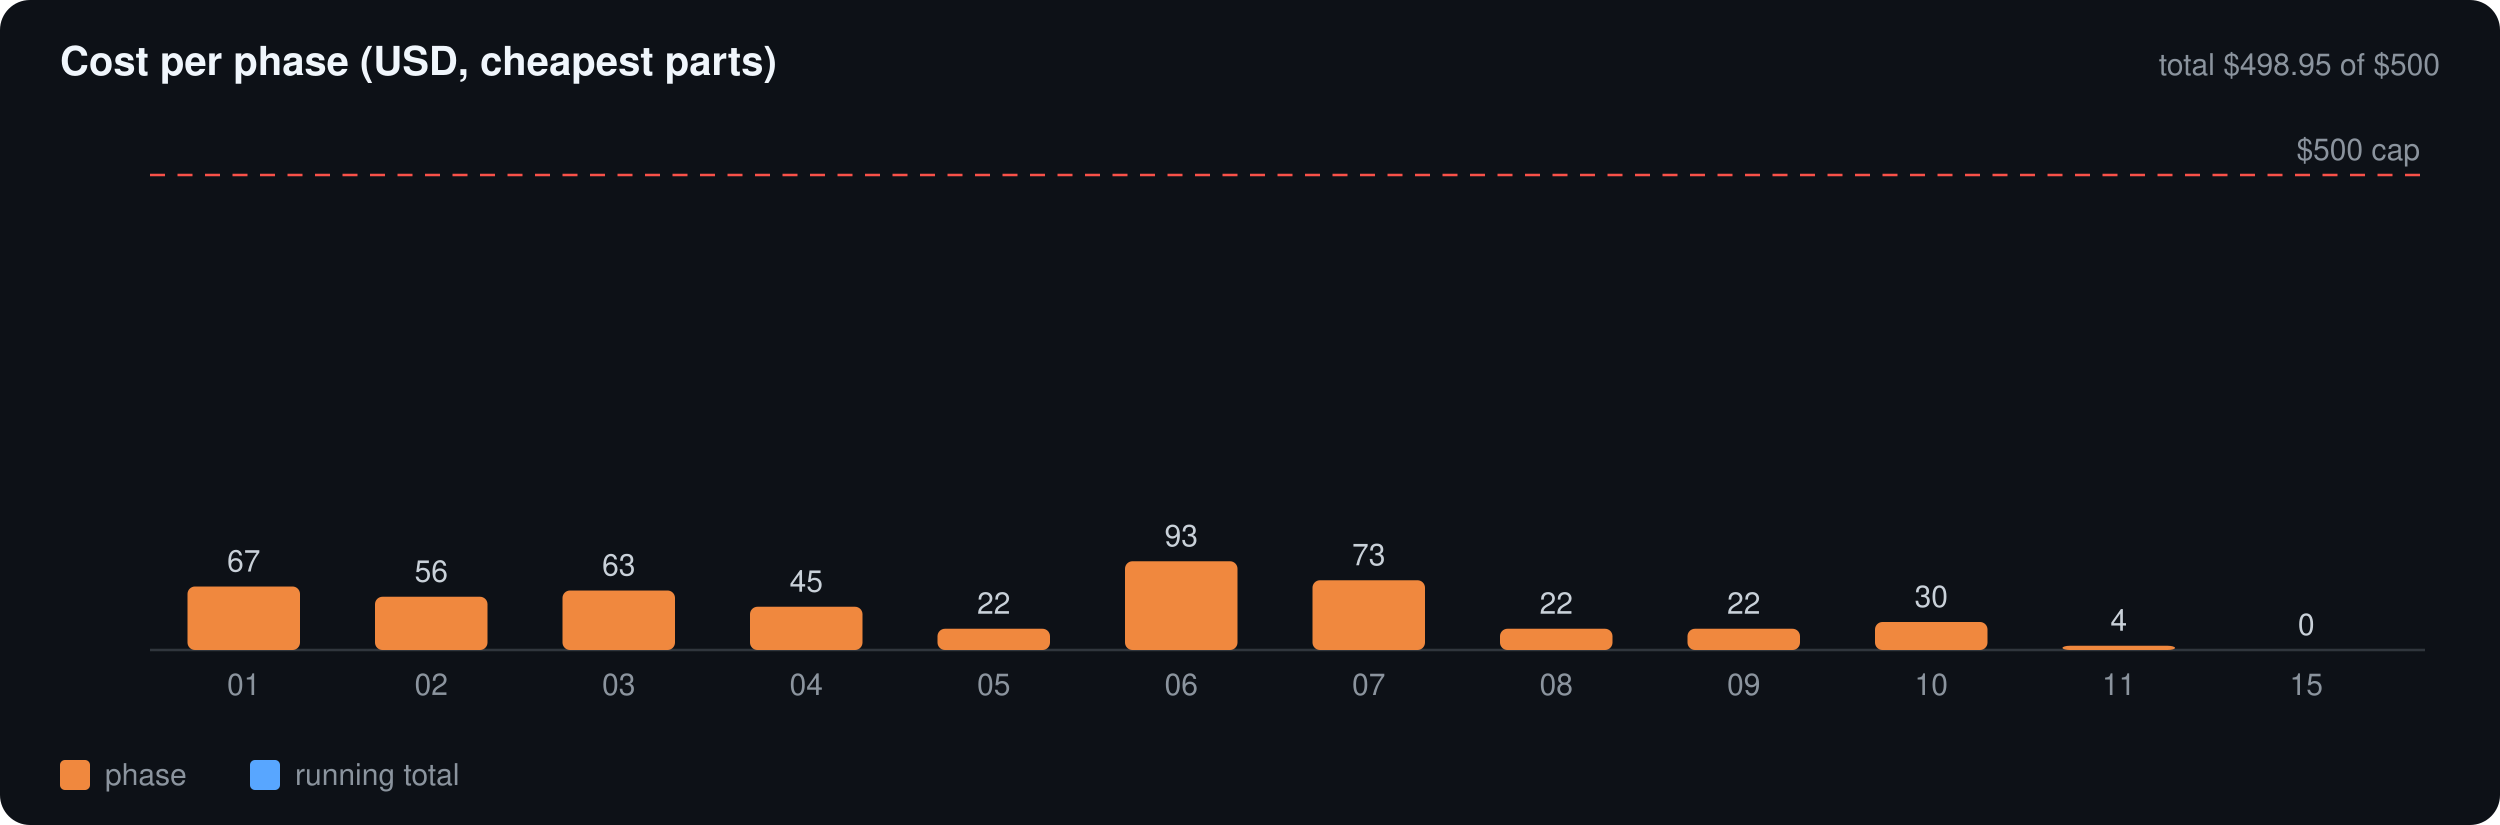
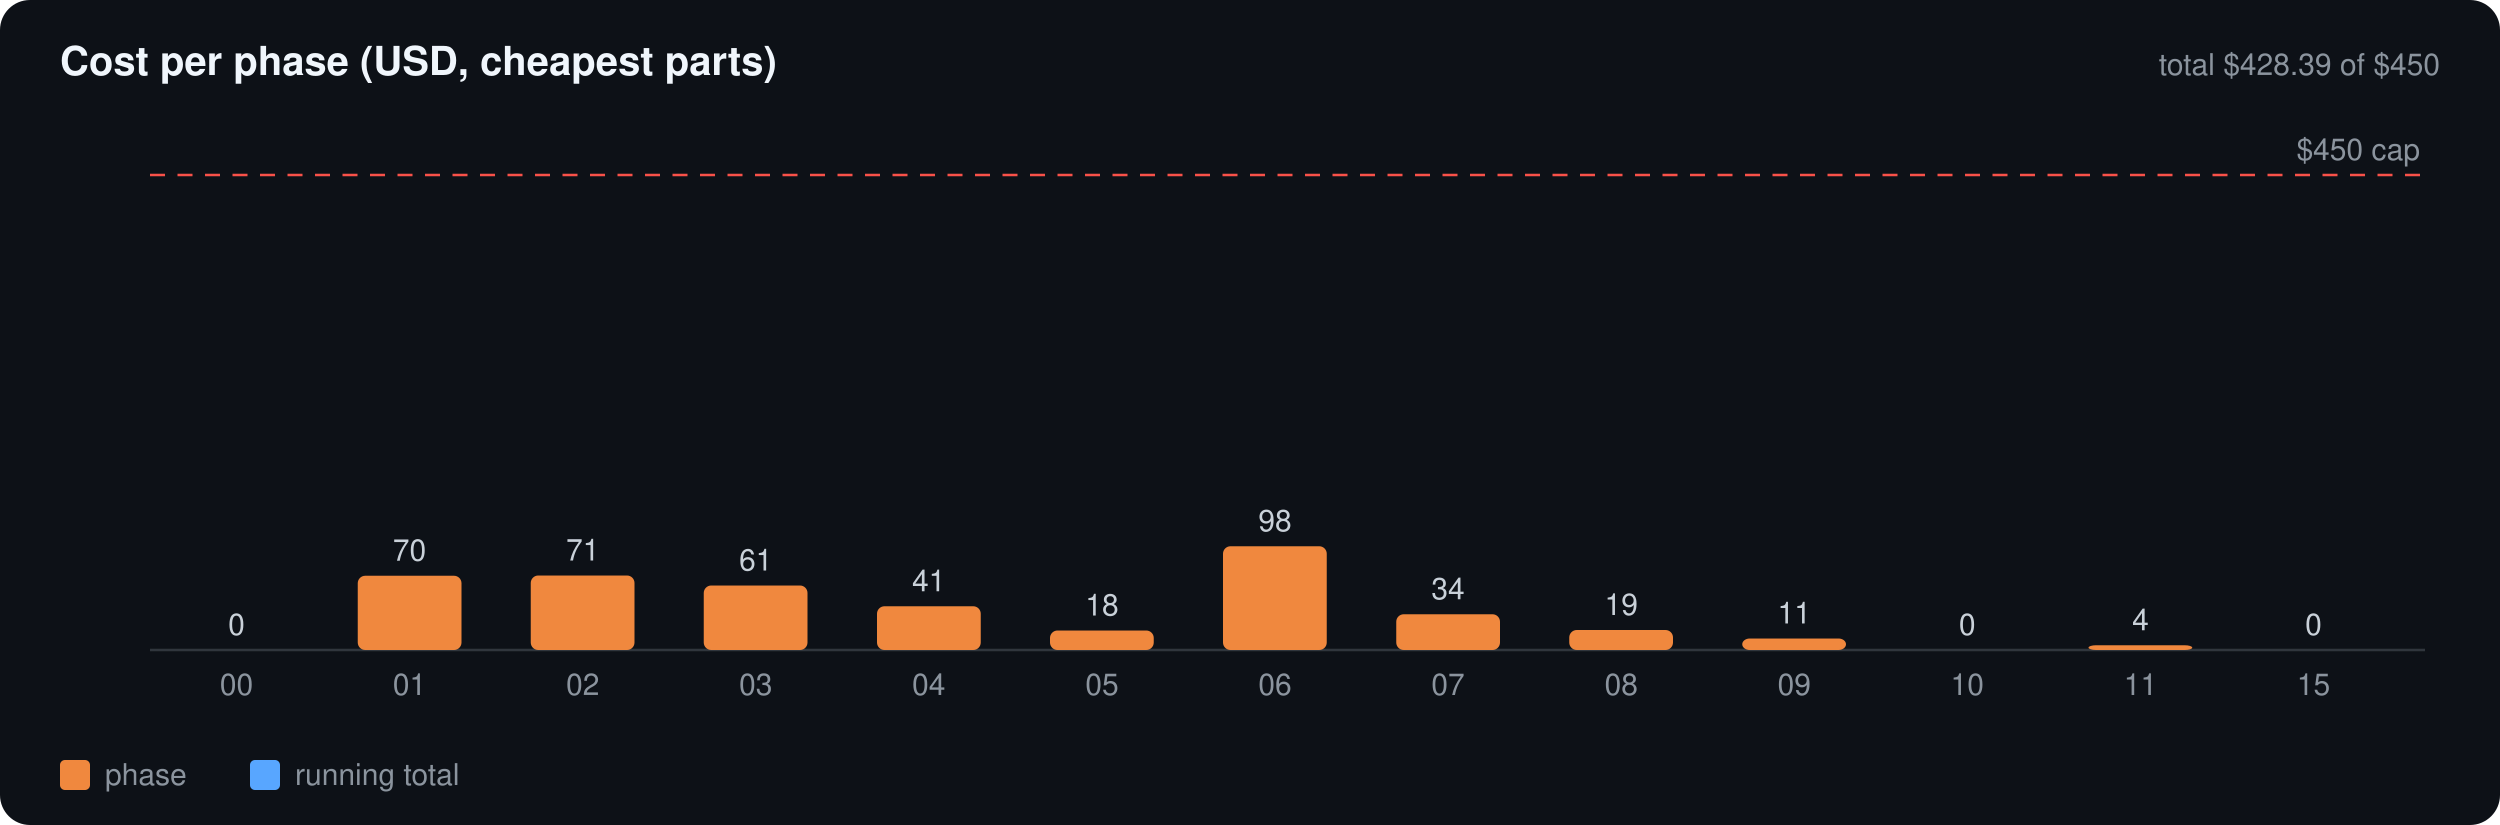
<svg xmlns="http://www.w3.org/2000/svg" viewBox="0 0 1000 330" font-family="Segoe UI,Helvetica,Arial,sans-serif">
  <style>.v{fill:#c9d1d9;font-size:12px;text-anchor:middle} .l{fill:#8b949e;font-size:12px;text-anchor:middle}
.t{fill:#f0f6fc;font-size:16px;font-weight:600} .s{fill:#8b949e;font-size:12px}</style>
  <rect width="1000" height="330" rx="12" fill="#0d1117" />
  <text class="t" x="24" y="30">Cost per phase (USD, cheapest parts)</text>
-   <text class="s" x="976" y="30" text-anchor="end">total $498.95 of $500</text>
+   <text class="s" x="976" y="30" text-anchor="end">total $428.39 of $450</text>
  <line x1="60" y1="70" x2="970" y2="70" stroke="#f85149" stroke-dasharray="6 5" />
-   <text class="s" x="968" y="64" text-anchor="end">$500 cap</text>
+   <text class="s" x="968" y="64" text-anchor="end">$450 cap</text>
  <line x1="60" y1="260" x2="970" y2="260" stroke="#30363d" />
-   <rect x="75.0" y="234.6" width="45.0" height="25.4" rx="3" fill="#f0883e">
-     <animate attributeName="height" from="0" to="25.4" dur="1s" fill="freeze" />
-     <animate attributeName="y" from="260" to="234.6" dur="1s" fill="freeze" />
-   </rect>
-   <text x="97.5" y="228.6" class="v">67</text>
-   <text x="97.5" y="278" class="l">01</text>
-   <rect x="150.0" y="238.7" width="45.0" height="21.3" rx="3" fill="#f0883e">
-     <animate attributeName="height" from="0" to="21.3" dur="1s" fill="freeze" />
-     <animate attributeName="y" from="260" to="238.7" dur="1s" fill="freeze" />
-   </rect>
-   <text x="172.5" y="232.7" class="v">56</text>
-   <text x="172.5" y="278" class="l">02</text>
-   <rect x="225.0" y="236.2" width="45.0" height="23.8" rx="3" fill="#f0883e">
-     <animate attributeName="height" from="0" to="23.8" dur="1s" fill="freeze" />
-     <animate attributeName="y" from="260" to="236.2" dur="1s" fill="freeze" />
-   </rect>
-   <text x="247.5" y="230.2" class="v">63</text>
-   <text x="247.5" y="278" class="l">03</text>
-   <rect x="300.0" y="242.7" width="45.0" height="17.3" rx="3" fill="#f0883e">
-     <animate attributeName="height" from="0" to="17.3" dur="1s" fill="freeze" />
-     <animate attributeName="y" from="260" to="242.7" dur="1s" fill="freeze" />
-   </rect>
-   <text x="322.5" y="236.7" class="v">45</text>
-   <text x="322.5" y="278" class="l">04</text>
-   <rect x="375.0" y="251.5" width="45.0" height="8.5" rx="3" fill="#f0883e">
-     <animate attributeName="height" from="0" to="8.5" dur="1s" fill="freeze" />
-     <animate attributeName="y" from="260" to="251.5" dur="1s" fill="freeze" />
-   </rect>
-   <text x="397.5" y="245.5" class="v">22</text>
-   <text x="397.5" y="278" class="l">05</text>
-   <rect x="450.0" y="224.5" width="45.0" height="35.5" rx="3" fill="#f0883e">
-     <animate attributeName="height" from="0" to="35.5" dur="1s" fill="freeze" />
-     <animate attributeName="y" from="260" to="224.5" dur="1s" fill="freeze" />
-   </rect>
-   <text x="472.5" y="218.5" class="v">93</text>
-   <text x="472.5" y="278" class="l">06</text>
-   <rect x="525.0" y="232.1" width="45.0" height="27.9" rx="3" fill="#f0883e">
-     <animate attributeName="height" from="0" to="27.9" dur="1s" fill="freeze" />
-     <animate attributeName="y" from="260" to="232.1" dur="1s" fill="freeze" />
-   </rect>
-   <text x="547.5" y="226.1" class="v">73</text>
-   <text x="547.5" y="278" class="l">07</text>
-   <rect x="600.0" y="251.5" width="45.0" height="8.5" rx="3" fill="#f0883e">
-     <animate attributeName="height" from="0" to="8.5" dur="1s" fill="freeze" />
-     <animate attributeName="y" from="260" to="251.5" dur="1s" fill="freeze" />
-   </rect>
-   <text x="622.5" y="245.5" class="v">22</text>
-   <text x="622.5" y="278" class="l">08</text>
-   <rect x="675.0" y="251.5" width="45.0" height="8.5" rx="3" fill="#f0883e">
-     <animate attributeName="height" from="0" to="8.5" dur="1s" fill="freeze" />
-     <animate attributeName="y" from="260" to="251.5" dur="1s" fill="freeze" />
-   </rect>
-   <text x="697.5" y="245.5" class="v">22</text>
-   <text x="697.5" y="278" class="l">09</text>
-   <rect x="750.0" y="248.8" width="45.0" height="11.2" rx="3" fill="#f0883e">
-     <animate attributeName="height" from="0" to="11.2" dur="1s" fill="freeze" />
-     <animate attributeName="y" from="260" to="248.8" dur="1s" fill="freeze" />
-   </rect>
-   <text x="772.5" y="242.8" class="v">30</text>
-   <text x="772.5" y="278" class="l">10</text>
-   <rect x="825.0" y="258.3" width="45.0" height="1.7" rx="3" fill="#f0883e">
-     <animate attributeName="height" from="0" to="1.7" dur="1s" fill="freeze" />
-     <animate attributeName="y" from="260" to="258.3" dur="1s" fill="freeze" />
-   </rect>
-   <text x="847.5" y="252.3" class="v">4</text>
-   <text x="847.5" y="278" class="l">11</text>
-   <rect x="900.0" y="260.0" width="45.0" height="0.0" rx="3" fill="#f0883e">
+   <rect x="73.8" y="260.0" width="41.5" height="0.0" rx="3" fill="#f0883e">
    <animate attributeName="height" from="0" to="0.0" dur="1s" fill="freeze" />
    <animate attributeName="y" from="260" to="260.0" dur="1s" fill="freeze" />
  </rect>
-   <text x="922.5" y="254.0" class="v">0</text>
-   <text x="922.5" y="278" class="l">15</text>
-   <polyline points="97.5,234.6 172.5,213.3 247.5,189.5 322.5,172.2 397.5,163.7 472.5,128.2 547.5,100.3 622.5,91.8 697.5,83.3 772.5,72.1 847.5,70.4 922.5,70.4" fill="none" stroke="#58a6ff" stroke-width="2.5" stroke-dasharray="1200" stroke-dashoffset="1200">
+   <text x="94.6" y="254.0" class="v">0</text>
+   <text x="94.6" y="278" class="l">00</text>
+   <rect x="143.1" y="230.3" width="41.5" height="29.7" rx="3" fill="#f0883e">
+     <animate attributeName="height" from="0" to="29.7" dur="1s" fill="freeze" />
+     <animate attributeName="y" from="260" to="230.3" dur="1s" fill="freeze" />
+   </rect>
+   <text x="163.8" y="224.3" class="v">70</text>
+   <text x="163.8" y="278" class="l">01</text>
+   <rect x="212.3" y="230.2" width="41.5" height="29.8" rx="3" fill="#f0883e">
+     <animate attributeName="height" from="0" to="29.8" dur="1s" fill="freeze" />
+     <animate attributeName="y" from="260" to="230.2" dur="1s" fill="freeze" />
+   </rect>
+   <text x="233.1" y="224.2" class="v">71</text>
+   <text x="233.1" y="278" class="l">02</text>
+   <rect x="281.5" y="234.2" width="41.5" height="25.8" rx="3" fill="#f0883e">
+     <animate attributeName="height" from="0" to="25.8" dur="1s" fill="freeze" />
+     <animate attributeName="y" from="260" to="234.2" dur="1s" fill="freeze" />
+   </rect>
+   <text x="302.3" y="228.2" class="v">61</text>
+   <text x="302.3" y="278" class="l">03</text>
+   <rect x="350.8" y="242.5" width="41.5" height="17.5" rx="3" fill="#f0883e">
+     <animate attributeName="height" from="0" to="17.5" dur="1s" fill="freeze" />
+     <animate attributeName="y" from="260" to="242.5" dur="1s" fill="freeze" />
+   </rect>
+   <text x="371.5" y="236.5" class="v">41</text>
+   <text x="371.5" y="278" class="l">04</text>
+   <rect x="420.0" y="252.2" width="41.5" height="7.8" rx="3" fill="#f0883e">
+     <animate attributeName="height" from="0" to="7.8" dur="1s" fill="freeze" />
+     <animate attributeName="y" from="260" to="252.2" dur="1s" fill="freeze" />
+   </rect>
+   <text x="440.8" y="246.2" class="v">18</text>
+   <text x="440.8" y="278" class="l">05</text>
+   <rect x="489.2" y="218.5" width="41.5" height="41.5" rx="3" fill="#f0883e">
+     <animate attributeName="height" from="0" to="41.5" dur="1s" fill="freeze" />
+     <animate attributeName="y" from="260" to="218.5" dur="1s" fill="freeze" />
+   </rect>
+   <text x="510.0" y="212.5" class="v">98</text>
+   <text x="510.0" y="278" class="l">06</text>
+   <rect x="558.5" y="245.7" width="41.5" height="14.3" rx="3" fill="#f0883e">
+     <animate attributeName="height" from="0" to="14.3" dur="1s" fill="freeze" />
+     <animate attributeName="y" from="260" to="245.7" dur="1s" fill="freeze" />
+   </rect>
+   <text x="579.2" y="239.7" class="v">34</text>
+   <text x="579.2" y="278" class="l">07</text>
+   <rect x="627.7" y="252.0" width="41.5" height="8.0" rx="3" fill="#f0883e">
+     <animate attributeName="height" from="0" to="8.0" dur="1s" fill="freeze" />
+     <animate attributeName="y" from="260" to="252.0" dur="1s" fill="freeze" />
+   </rect>
+   <text x="648.5" y="246.0" class="v">19</text>
+   <text x="648.5" y="278" class="l">08</text>
+   <rect x="696.9" y="255.4" width="41.5" height="4.6" rx="3" fill="#f0883e">
+     <animate attributeName="height" from="0" to="4.6" dur="1s" fill="freeze" />
+     <animate attributeName="y" from="260" to="255.4" dur="1s" fill="freeze" />
+   </rect>
+   <text x="717.7" y="249.4" class="v">11</text>
+   <text x="717.7" y="278" class="l">09</text>
+   <rect x="766.2" y="260.0" width="41.5" height="0.0" rx="3" fill="#f0883e">
+     <animate attributeName="height" from="0" to="0.0" dur="1s" fill="freeze" />
+     <animate attributeName="y" from="260" to="260.0" dur="1s" fill="freeze" />
+   </rect>
+   <text x="786.9" y="254.0" class="v">0</text>
+   <text x="786.9" y="278" class="l">10</text>
+   <rect x="835.4" y="258.1" width="41.5" height="1.9" rx="3" fill="#f0883e">
+     <animate attributeName="height" from="0" to="1.9" dur="1s" fill="freeze" />
+     <animate attributeName="y" from="260" to="258.1" dur="1s" fill="freeze" />
+   </rect>
+   <text x="856.2" y="252.1" class="v">4</text>
+   <text x="856.2" y="278" class="l">11</text>
+   <rect x="904.6" y="260.0" width="41.5" height="0.0" rx="3" fill="#f0883e">
+     <animate attributeName="height" from="0" to="0.0" dur="1s" fill="freeze" />
+     <animate attributeName="y" from="260" to="260.0" dur="1s" fill="freeze" />
+   </rect>
+   <text x="925.4" y="254.0" class="v">0</text>
+   <text x="925.4" y="278" class="l">15</text>
+   <polyline points="94.6,260.0 163.8,230.3 233.1,200.5 302.3,174.7 371.5,157.2 440.8,149.5 510.0,107.9 579.2,93.6 648.5,85.6 717.7,81.0 786.9,81.0 856.2,79.1 925.4,79.1" fill="none" stroke="#58a6ff" stroke-width="2.5" stroke-dasharray="1200" stroke-dashoffset="1200">
    <animate attributeName="stroke-dashoffset" from="1200" to="0" dur="2s" fill="freeze" />
  </polyline>
  <rect x="24" y="304" width="12" height="12" rx="2" fill="#f0883e" />
  <text class="s" x="42" y="314">phase</text>
  <rect x="100" y="304" width="12" height="12" rx="2" fill="#58a6ff" />
  <text class="s" x="118" y="314">running total</text>
</svg>
